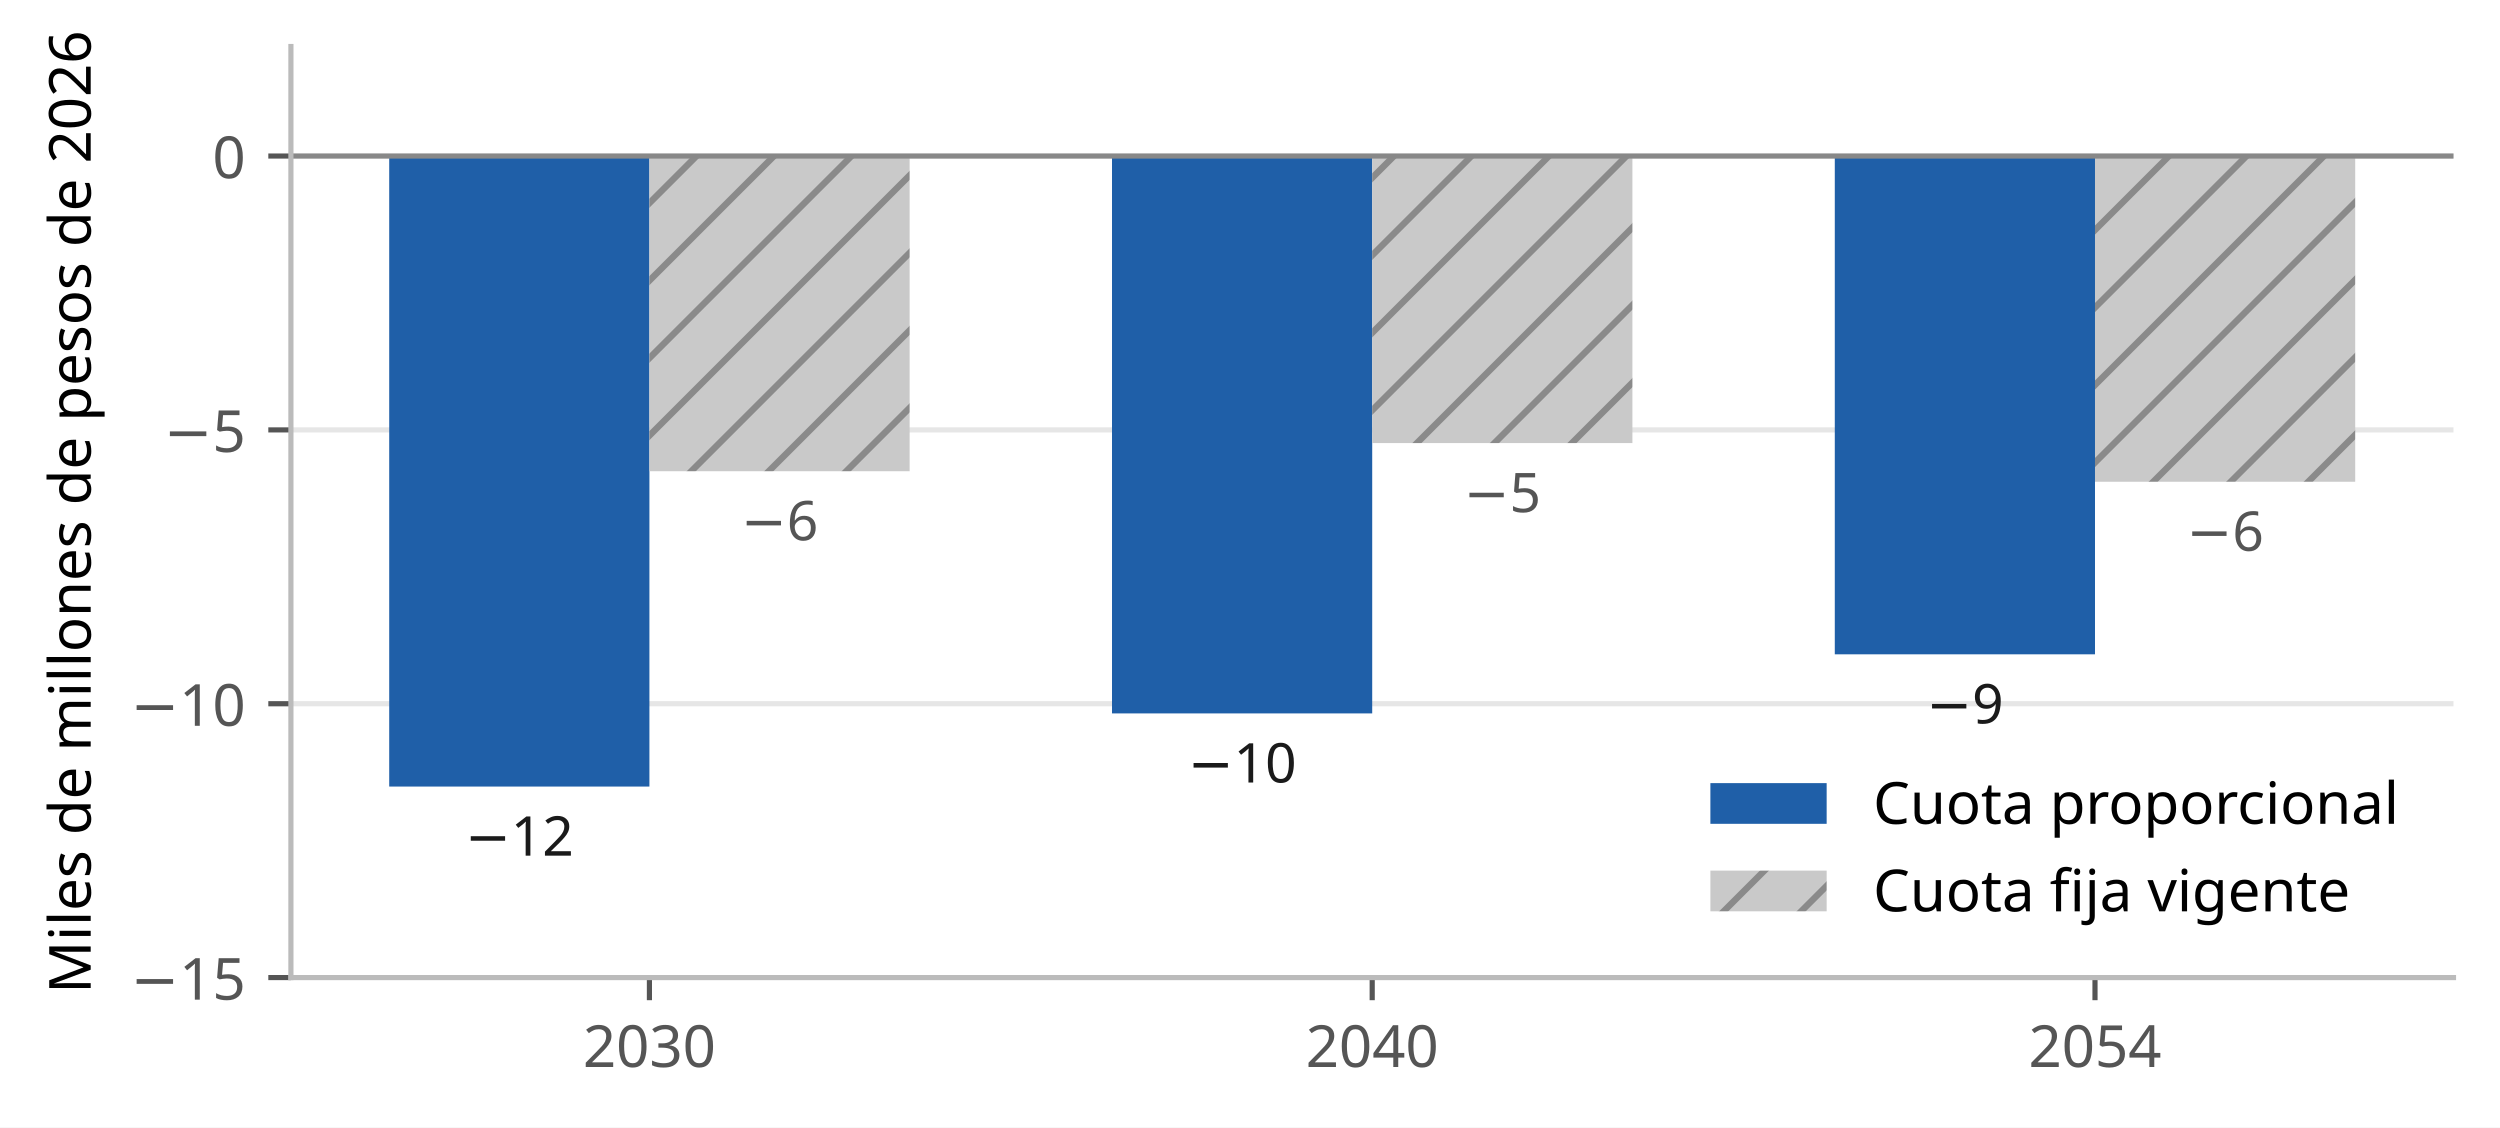
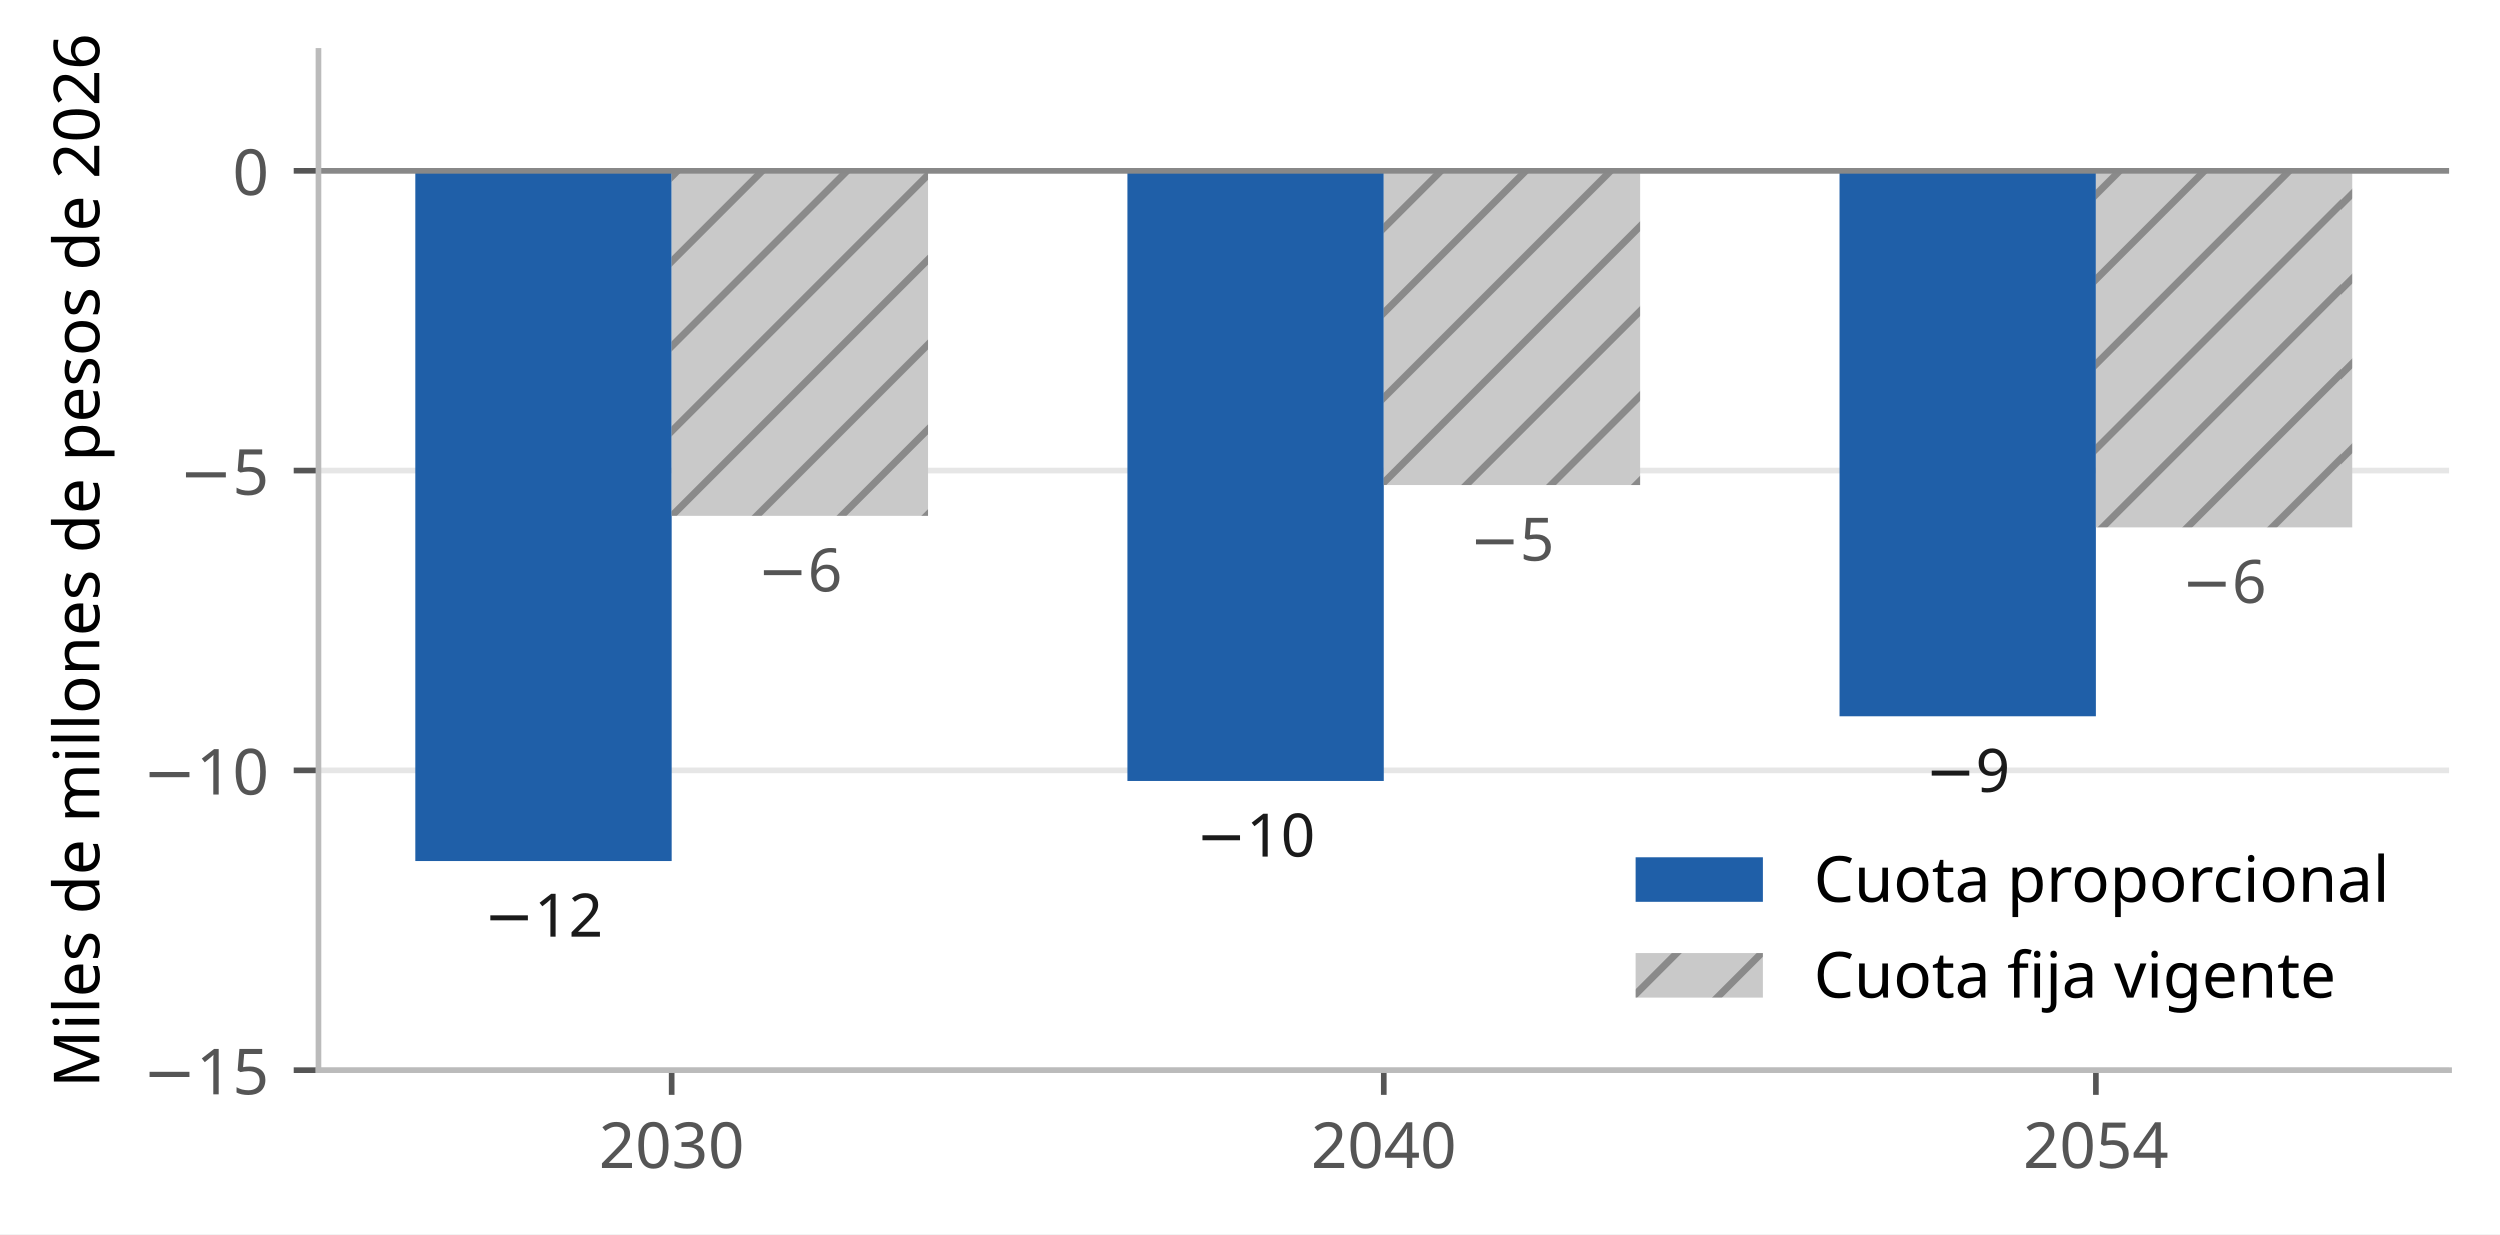
- <svg xmlns="http://www.w3.org/2000/svg" xmlns:xlink="http://www.w3.org/1999/xlink" width="387.038pt" height="174.544pt" viewBox="0 0 387.038 174.544" version="1.1">
+ <svg xmlns="http://www.w3.org/2000/svg" xmlns:xlink="http://www.w3.org/1999/xlink" width="353.558pt" height="174.544pt" viewBox="0 0 353.558 174.544" version="1.1">
  <defs>
    <style type="text/css">*{stroke-linejoin: round; stroke-linecap: butt}</style>
  </defs>
  <g id="figure_1">
    <g id="patch_1">
-       <path d="M 0 174.544  L 387.038 174.544  L 387.038 0  L 0 0  z " style="fill: #ffffff" />
+       <path d="M 0 174.544  L 353.558 174.544  L 353.558 0  L 0 0  z " style="fill: #ffffff" />
    </g>
    <g id="axes_1">
      <g id="patch_2">
-         <path d="M 45.038 151.344  L 379.838 151.344  L 379.838 7.2  L 45.038 7.2  z " style="fill: #ffffff" />
+         <path d="M 45.038 151.344  L 346.358 151.344  L 346.358 7.2  L 45.038 7.2  z " style="fill: #ffffff" />
      </g>
      <g id="matplotlib.axis_1">
        <g id="xtick_1">
          <g id="line2d_1">
            <defs>
-               <path id="m310d9b8572" d="M 0 0  L 0 3.5  " style="stroke: #555555; stroke-width: 0.8" />
+               <path id="me519f1b889" d="M 0 0  L 0 3.5  " style="stroke: #555555; stroke-width: 0.8" />
            </defs>
            <g>
-               <use xlink:href="#m310d9b8572" x="100.54" y="151.344" style="fill: #555555; stroke: #555555; stroke-width: 0.8" />
+               <use xlink:href="#me519f1b889" x="94.99" y="151.344" style="fill: #555555; stroke: #555555; stroke-width: 0.8" />
            </g>
          </g>
          <g id="text_1">
-             <text style="font-size: 9px; font-family: 'Noto Sans', 'DejaVu Sans'; text-anchor: middle; fill: #555555" x="100.54" y="165.184" transform="rotate(-0 100.5399 165.184)">2030</text>
+             <text style="font-size: 9px; font-family: 'Noto Sans', 'DejaVu Sans'; text-anchor: middle; fill: #555555" x="94.99" y="165.184" transform="rotate(-0 94.98973 165.184)">2030</text>
          </g>
        </g>
        <g id="xtick_2">
          <g id="line2d_2">
            <g>
-               <use xlink:href="#m310d9b8572" x="212.438" y="151.344" style="fill: #555555; stroke: #555555; stroke-width: 0.8" />
+               <use xlink:href="#me519f1b889" x="195.698" y="151.344" style="fill: #555555; stroke: #555555; stroke-width: 0.8" />
            </g>
          </g>
          <g id="text_2">
-             <text style="font-size: 9px; font-family: 'Noto Sans', 'DejaVu Sans'; text-anchor: middle; fill: #555555" x="212.438" y="165.184" transform="rotate(-0 212.4383 165.184)">2040</text>
+             <text style="font-size: 9px; font-family: 'Noto Sans', 'DejaVu Sans'; text-anchor: middle; fill: #555555" x="195.698" y="165.184" transform="rotate(-0 195.6983 165.184)">2040</text>
          </g>
        </g>
        <g id="xtick_3">
          <g id="line2d_3">
            <g>
-               <use xlink:href="#m310d9b8572" x="324.337" y="151.344" style="fill: #555555; stroke: #555555; stroke-width: 0.8" />
+               <use xlink:href="#me519f1b889" x="296.407" y="151.344" style="fill: #555555; stroke: #555555; stroke-width: 0.8" />
            </g>
          </g>
          <g id="text_3">
-             <text style="font-size: 9px; font-family: 'Noto Sans', 'DejaVu Sans'; text-anchor: middle; fill: #555555" x="324.337" y="165.184" transform="rotate(-0 324.3367 165.184)">2054</text>
+             <text style="font-size: 9px; font-family: 'Noto Sans', 'DejaVu Sans'; text-anchor: middle; fill: #555555" x="296.407" y="165.184" transform="rotate(-0 296.4068 165.184)">2054</text>
          </g>
        </g>
      </g>
      <g id="matplotlib.axis_2">
        <g id="ytick_1">
          <g id="line2d_4">
-             <path d="M 45.038 151.344  L 379.838 151.344  " clip-path="url(#p0a8811c2f3)" style="fill: none; stroke: #e6e6e6; stroke-width: 0.8; stroke-linecap: square" />
+             <path d="M 45.038 151.344  L 346.358 151.344  " clip-path="url(#p7c6769ee7b)" style="fill: none; stroke: #e6e6e6; stroke-width: 0.8; stroke-linecap: square" />
          </g>
          <g id="line2d_5">
            <defs>
-               <path id="m96551ecd7e" d="M 0 0  L -3.5 0  " style="stroke: #555555; stroke-width: 0.8" />
+               <path id="m2489ea1731" d="M 0 0  L -3.5 0  " style="stroke: #555555; stroke-width: 0.8" />
            </defs>
            <g>
-               <use xlink:href="#m96551ecd7e" x="45.038" y="151.344" style="fill: #555555; stroke: #555555; stroke-width: 0.8" />
+               <use xlink:href="#m2489ea1731" x="45.038" y="151.344" style="fill: #555555; stroke: #555555; stroke-width: 0.8" />
            </g>
          </g>
          <g id="text_4">
            <text style="font-size: 9px; font-family: 'Noto Sans', 'DejaVu Sans'; text-anchor: end; fill: #555555" x="38.038" y="154.764" transform="rotate(-0 38.03828 154.764)">−15</text>
          </g>
        </g>
        <g id="ytick_2">
          <g id="line2d_6">
-             <path d="M 45.038 108.949  L 379.838 108.949  " clip-path="url(#p0a8811c2f3)" style="fill: none; stroke: #e6e6e6; stroke-width: 0.8; stroke-linecap: square" />
+             <path d="M 45.038 108.949  L 346.358 108.949  " clip-path="url(#p7c6769ee7b)" style="fill: none; stroke: #e6e6e6; stroke-width: 0.8; stroke-linecap: square" />
          </g>
          <g id="line2d_7">
            <g>
-               <use xlink:href="#m96551ecd7e" x="45.038" y="108.949" style="fill: #555555; stroke: #555555; stroke-width: 0.8" />
+               <use xlink:href="#m2489ea1731" x="45.038" y="108.949" style="fill: #555555; stroke: #555555; stroke-width: 0.8" />
            </g>
          </g>
          <g id="text_5">
            <text style="font-size: 9px; font-family: 'Noto Sans', 'DejaVu Sans'; text-anchor: end; fill: #555555" x="38.038" y="112.369" transform="rotate(-0 38.03828 112.3687)">−10</text>
          </g>
        </g>
        <g id="ytick_3">
          <g id="line2d_8">
-             <path d="M 45.038 66.553  L 379.838 66.553  " clip-path="url(#p0a8811c2f3)" style="fill: none; stroke: #e6e6e6; stroke-width: 0.8; stroke-linecap: square" />
+             <path d="M 45.038 66.553  L 346.358 66.553  " clip-path="url(#p7c6769ee7b)" style="fill: none; stroke: #e6e6e6; stroke-width: 0.8; stroke-linecap: square" />
          </g>
          <g id="line2d_9">
            <g>
-               <use xlink:href="#m96551ecd7e" x="45.038" y="66.553" style="fill: #555555; stroke: #555555; stroke-width: 0.8" />
+               <use xlink:href="#m2489ea1731" x="45.038" y="66.553" style="fill: #555555; stroke: #555555; stroke-width: 0.8" />
            </g>
          </g>
          <g id="text_6">
            <text style="font-size: 9px; font-family: 'Noto Sans', 'DejaVu Sans'; text-anchor: end; fill: #555555" x="38.038" y="69.973" transform="rotate(-0 38.03828 69.97341)">−5</text>
          </g>
        </g>
        <g id="ytick_4">
          <g id="line2d_10">
-             <path d="M 45.038 24.158  L 379.838 24.158  " clip-path="url(#p0a8811c2f3)" style="fill: none; stroke: #e6e6e6; stroke-width: 0.8; stroke-linecap: square" />
+             <path d="M 45.038 24.158  L 346.358 24.158  " clip-path="url(#p7c6769ee7b)" style="fill: none; stroke: #e6e6e6; stroke-width: 0.8; stroke-linecap: square" />
          </g>
          <g id="line2d_11">
            <g>
-               <use xlink:href="#m96551ecd7e" x="45.038" y="24.158" style="fill: #555555; stroke: #555555; stroke-width: 0.8" />
+               <use xlink:href="#m2489ea1731" x="45.038" y="24.158" style="fill: #555555; stroke: #555555; stroke-width: 0.8" />
            </g>
          </g>
          <g id="text_7">
            <text style="font-size: 9px; font-family: 'Noto Sans', 'DejaVu Sans'; text-anchor: end; fill: #555555" x="38.038" y="27.578" transform="rotate(-0 38.03828 27.57812)">0</text>
          </g>
        </g>
        <g id="text_8">
          <text style="font-size: 9px; font-family: 'Noto Sans', 'DejaVu Sans'; text-anchor: middle" x="14.04" y="79.272" transform="rotate(-90 14.04 79.272)">Miles de millones de pesos de 2026</text>
        </g>
      </g>
      <g id="patch_3">
-         <path d="M 60.256 24.158  L 100.54 24.158  L 100.54 121.771  L 60.256 121.771  z " clip-path="url(#p0a8811c2f3)" style="fill: #1f5fa8" />
+         <path d="M 58.735 24.158  L 94.99 24.158  L 94.99 121.771  L 58.735 121.771  z " clip-path="url(#p7c6769ee7b)" style="fill: #1f5fa8" />
      </g>
      <g id="patch_4">
-         <path d="M 172.155 24.158  L 212.438 24.158  L 212.438 110.447  L 172.155 110.447  z " clip-path="url(#p0a8811c2f3)" style="fill: #1f5fa8" />
+         <path d="M 159.443 24.158  L 195.698 24.158  L 195.698 110.447  L 159.443 110.447  z " clip-path="url(#p7c6769ee7b)" style="fill: #1f5fa8" />
      </g>
      <g id="patch_5">
-         <path d="M 284.053 24.158  L 324.337 24.158  L 324.337 101.299  L 284.053 101.299  z " clip-path="url(#p0a8811c2f3)" style="fill: #1f5fa8" />
+         <path d="M 260.152 24.158  L 296.407 24.158  L 296.407 101.299  L 260.152 101.299  z " clip-path="url(#p7c6769ee7b)" style="fill: #1f5fa8" />
      </g>
      <g id="patch_6">
-         <path d="M 100.54 24.158  L 140.823 24.158  L 140.823 72.953  L 100.54 72.953  z " clip-path="url(#p0a8811c2f3)" style="fill: url(#hc1ad7c5160)" />
+         <path d="M 94.99 24.158  L 131.245 24.158  L 131.245 72.953  L 94.99 72.953  z " clip-path="url(#p7c6769ee7b)" style="fill: url(#ha1df487d5a)" />
      </g>
      <g id="patch_7">
-         <path d="M 212.438 24.158  L 252.722 24.158  L 252.722 68.596  L 212.438 68.596  z " clip-path="url(#p0a8811c2f3)" style="fill: url(#hc1ad7c5160)" />
+         <path d="M 195.698 24.158  L 231.953 24.158  L 231.953 68.596  L 195.698 68.596  z " clip-path="url(#p7c6769ee7b)" style="fill: url(#ha1df487d5a)" />
      </g>
      <g id="patch_8">
-         <path d="M 324.337 24.158  L 364.62 24.158  L 364.62 74.584  L 324.337 74.584  z " clip-path="url(#p0a8811c2f3)" style="fill: url(#hc1ad7c5160)" />
+         <path d="M 296.407 24.158  L 332.662 24.158  L 332.662 74.584  L 296.407 74.584  z " clip-path="url(#p7c6769ee7b)" style="fill: url(#ha1df487d5a)" />
      </g>
      <g id="line2d_12">
-         <path d="M 45.038 24.158  L 379.838 24.158  " clip-path="url(#p0a8811c2f3)" style="fill: none; stroke: #888888; stroke-width: 0.8; stroke-linecap: square" />
+         <path d="M 45.038 24.158  L 346.358 24.158  " clip-path="url(#p7c6769ee7b)" style="fill: none; stroke: #888888; stroke-width: 0.8; stroke-linecap: square" />
      </g>
      <g id="patch_9">
        <path d="M 45.038 151.344  L 45.038 7.2  " style="fill: none; stroke: #bbbbbb; stroke-width: 0.8; stroke-linejoin: miter; stroke-linecap: square" />
      </g>
      <g id="patch_10">
-         <path d="M 45.038 151.344  L 379.838 151.344  " style="fill: none; stroke: #bbbbbb; stroke-width: 0.8; stroke-linejoin: miter; stroke-linecap: square" />
+         <path d="M 45.038 151.344  L 346.358 151.344  " style="fill: none; stroke: #bbbbbb; stroke-width: 0.8; stroke-linejoin: miter; stroke-linecap: square" />
      </g>
      <g id="text_9">
-         <text style="font-size: 8.5px; font-family: 'Noto Sans', 'DejaVu Sans'; text-anchor: middle; fill: #1a1a1a" x="80.398" y="132.471" transform="rotate(-0 80.39817 132.4707)">−12</text>
+         <text style="font-size: 8.5px; font-family: 'Noto Sans', 'DejaVu Sans'; text-anchor: middle; fill: #1a1a1a" x="76.862" y="132.471" transform="rotate(-0 76.86218 132.4707)">−12</text>
      </g>
      <g id="text_10">
-         <text style="font-size: 8.5px; font-family: 'Noto Sans', 'DejaVu Sans'; text-anchor: middle; fill: #555555" x="120.682" y="83.653" transform="rotate(-0 120.6816 83.65251)">−6</text>
+         <text style="font-size: 8.5px; font-family: 'Noto Sans', 'DejaVu Sans'; text-anchor: middle; fill: #555555" x="113.117" y="83.653" transform="rotate(-0 113.1173 83.65251)">−6</text>
      </g>
      <g id="text_11">
-         <text style="font-size: 8.5px; font-family: 'Noto Sans', 'DejaVu Sans'; text-anchor: middle; fill: #1a1a1a" x="192.297" y="121.147" transform="rotate(-0 192.2966 121.1469)">−10</text>
+         <text style="font-size: 8.5px; font-family: 'Noto Sans', 'DejaVu Sans'; text-anchor: middle; fill: #1a1a1a" x="177.571" y="121.147" transform="rotate(-0 177.5707 121.1469)">−10</text>
      </g>
      <g id="text_12">
-         <text style="font-size: 8.5px; font-family: 'Noto Sans', 'DejaVu Sans'; text-anchor: middle; fill: #555555" x="232.58" y="79.296" transform="rotate(-0 232.58 79.29592)">−5</text>
+         <text style="font-size: 8.5px; font-family: 'Noto Sans', 'DejaVu Sans'; text-anchor: middle; fill: #555555" x="213.826" y="79.296" transform="rotate(-0 213.8258 79.29592)">−5</text>
      </g>
      <g id="text_13">
-         <text style="font-size: 8.5px; font-family: 'Noto Sans', 'DejaVu Sans'; text-anchor: middle; fill: #1a1a1a" x="304.195" y="111.999" transform="rotate(-0 304.195 111.9988)">−9</text>
+         <text style="font-size: 8.5px; font-family: 'Noto Sans', 'DejaVu Sans'; text-anchor: middle; fill: #1a1a1a" x="278.279" y="111.999" transform="rotate(-0 278.2793 111.9988)">−9</text>
      </g>
      <g id="text_14">
-         <text style="font-size: 8.5px; font-family: 'Noto Sans', 'DejaVu Sans'; text-anchor: middle; fill: #555555" x="344.478" y="85.283" transform="rotate(-0 344.4784 85.2832)">−6</text>
+         <text style="font-size: 8.5px; font-family: 'Noto Sans', 'DejaVu Sans'; text-anchor: middle; fill: #555555" x="314.534" y="85.283" transform="rotate(-0 314.5344 85.2832)">−6</text>
      </g>
      <g id="legend_1">
        <g id="patch_11">
-           <path d="M 264.794 127.539  L 282.794 127.539  L 282.794 121.239  L 264.794 121.239  z " style="fill: #1f5fa8" />
+           <path d="M 231.314 127.539  L 249.314 127.539  L 249.314 121.239  L 231.314 121.239  z " style="fill: #1f5fa8" />
        </g>
        <g id="text_15">
-           <text style="font-size: 9px; font-family: 'Noto Sans', 'DejaVu Sans'; text-anchor: start" x="289.994" y="127.539" transform="rotate(-0 289.9944 127.539)">Cuota proporcional</text>
+           <text style="font-size: 9px; font-family: 'Noto Sans', 'DejaVu Sans'; text-anchor: start" x="256.514" y="127.539" transform="rotate(-0 256.5144 127.539)">Cuota proporcional</text>
        </g>
        <g id="patch_12">
-           <path d="M 264.794 141.084  L 282.794 141.084  L 282.794 134.784  L 264.794 134.784  z " style="fill: url(#hc1ad7c5160)" />
+           <path d="M 231.314 141.084  L 249.314 141.084  L 249.314 134.784  L 231.314 134.784  z " style="fill: url(#ha1df487d5a)" />
        </g>
        <g id="text_16">
-           <text style="font-size: 9px; font-family: 'Noto Sans', 'DejaVu Sans'; text-anchor: start" x="289.994" y="141.084" transform="rotate(-0 289.9944 141.084)">Cuota fija vigente</text>
+           <text style="font-size: 9px; font-family: 'Noto Sans', 'DejaVu Sans'; text-anchor: start" x="256.514" y="141.084" transform="rotate(-0 256.5144 141.084)">Cuota fija vigente</text>
        </g>
      </g>
    </g>
  </g>
  <defs>
-     <clipPath id="p0a8811c2f3">
-       <rect x="45.038" y="7.2" width="334.8" height="144.144" />
+     <clipPath id="p7c6769ee7b">
+       <rect x="45.038" y="7.2" width="301.32" height="144.144" />
    </clipPath>
  </defs>
  <defs>
-     <pattern id="hc1ad7c5160" patternUnits="userSpaceOnUse" x="0" y="0" width="72" height="72">
+     <pattern id="ha1df487d5a" patternUnits="userSpaceOnUse" x="0" y="0" width="72" height="72">
      <rect x="0" y="0" width="73" height="73" fill="#c9c9c9" />
      <path d="M -36 36  L 36 -36  M -30 42  L 42 -30  M -24 48  L 48 -24  M -18 54  L 54 -18  M -12 60  L 60 -12  M -6 66  L 66 -6  M 0 72  L 72 0  M 6 78  L 78 6  M 12 84  L 84 12  M 18 90  L 90 18  M 24 96  L 96 24  M 30 102  L 102 30  M 36 108  L 108 36  " style="fill: #8a8a8a; stroke: #8a8a8a; stroke-width: 1.0; stroke-linecap: butt; stroke-linejoin: miter" />
    </pattern>
  </defs>
</svg>
